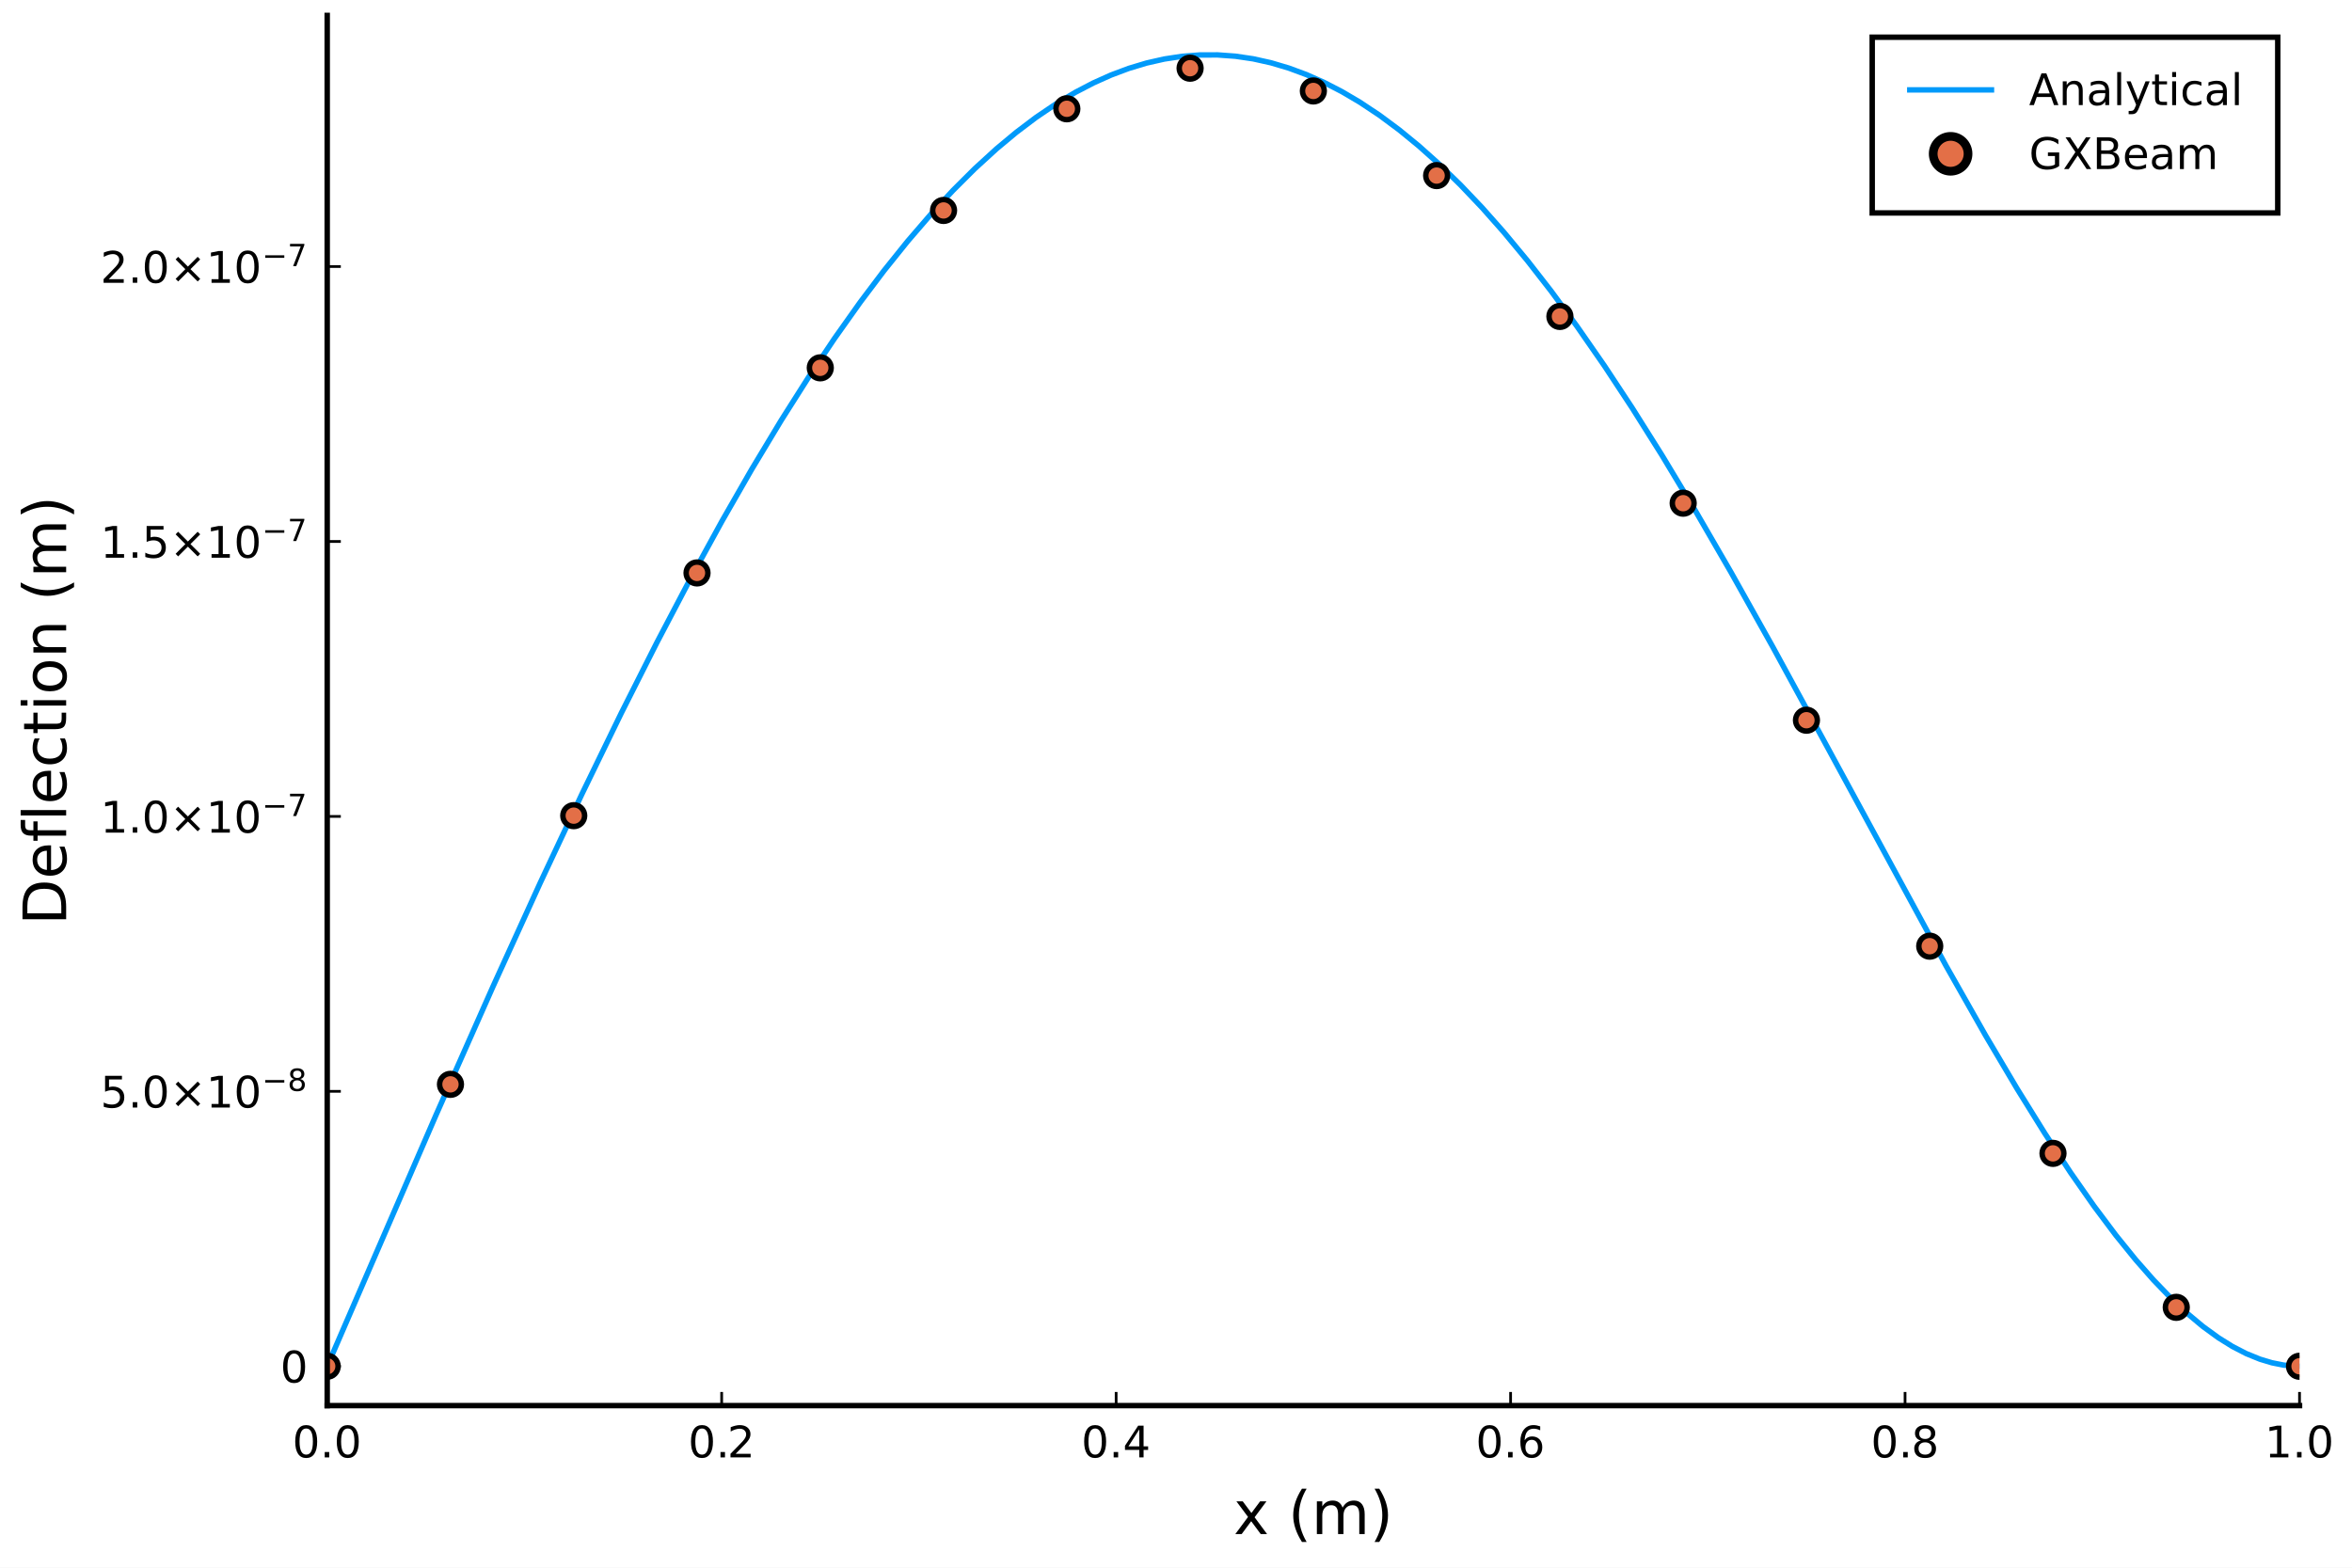
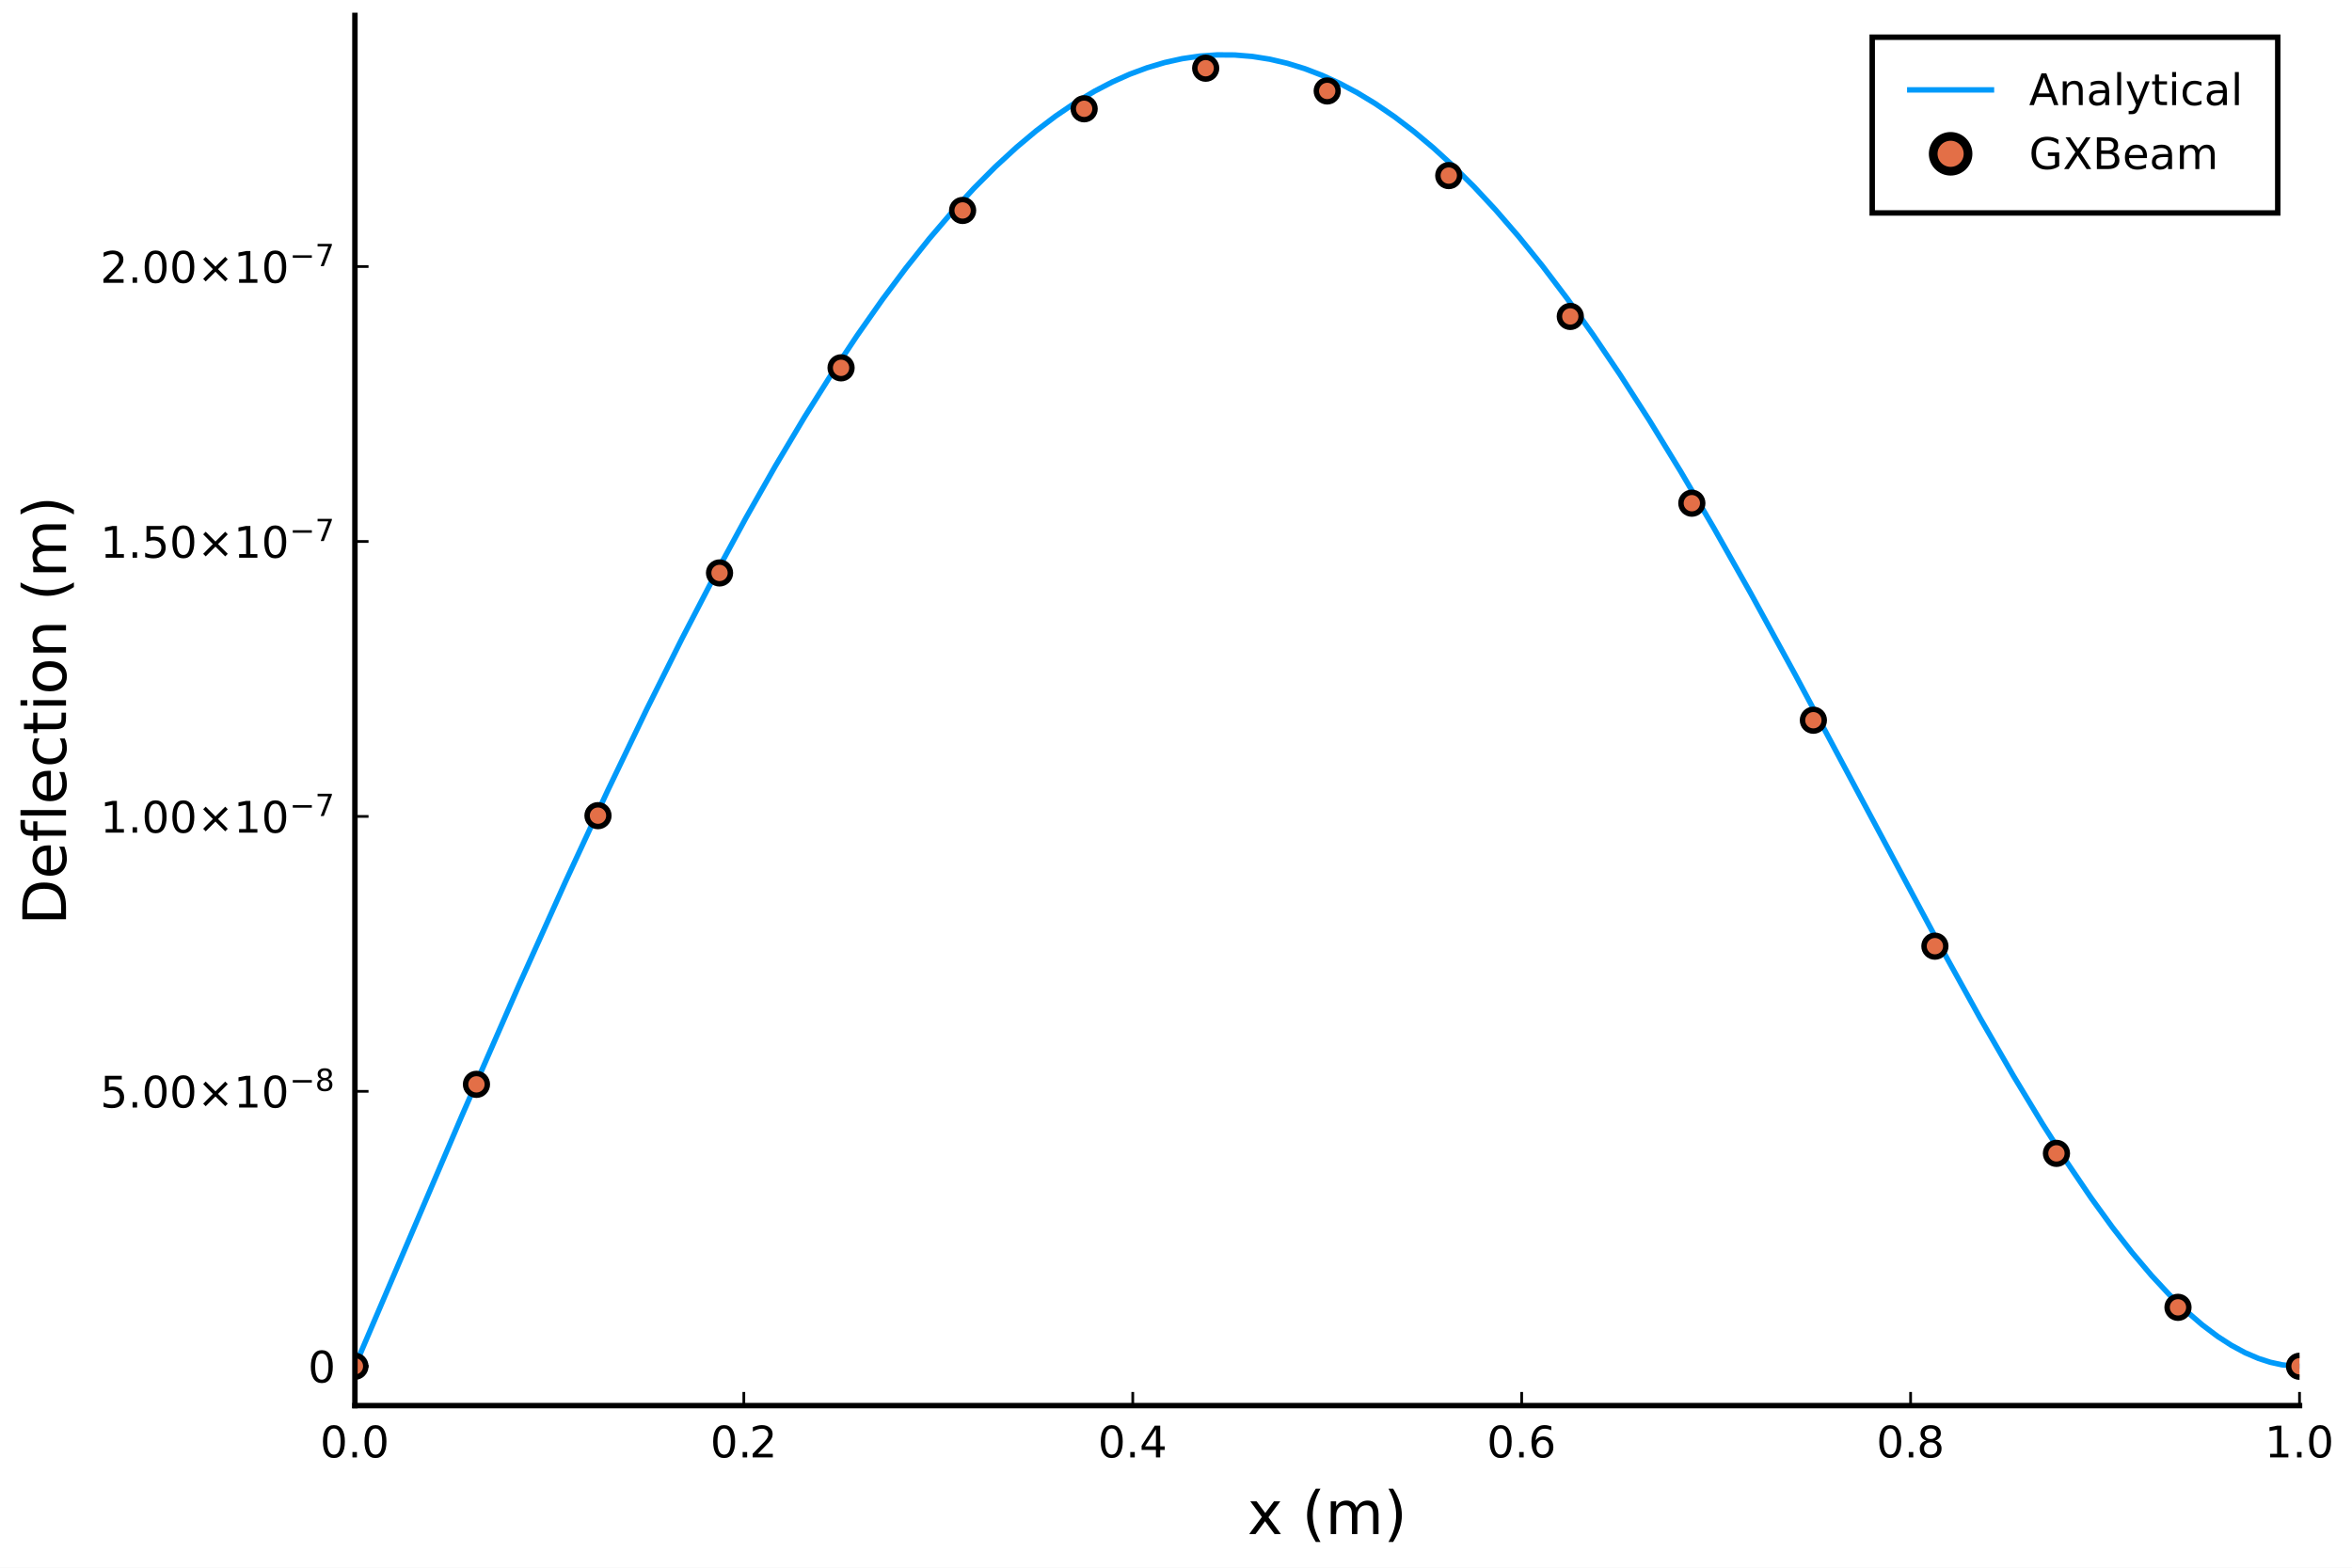
<svg xmlns="http://www.w3.org/2000/svg" xmlns:xlink="http://www.w3.org/1999/xlink" height="288pt" version="1.1" viewBox="0 0 432 288" width="432pt">
  <defs>
    <style type="text/css">*{stroke-linecap:butt;stroke-linejoin:round;}</style>
  </defs>
  <g id="figure_1">
    <g id="patch_1">
      <path d="M 0 288  L 432 288  L 432 0  L 0 0  z " style="fill:#ffffff;" />
    </g>
    <g id="axes_1">
      <g id="patch_2">
-         <path d="M 60.099 258.225  L 422.362 258.225  L 422.362 2.835  L 60.099 2.835  z " style="fill:#ffffff;" />
+         <path d="M 65.189 258.225  L 422.362 258.225  L 422.362 2.835  L 65.189 2.835  z " style="fill:#ffffff;" />
      </g>
      <g id="line2d_1">
-         <path clip-path="url(#pf74d4bafe0)" d="M 60.099 250.997  L 80.043 204.933  L 90.559 181.213  L 99.262 162.108  L 106.877 145.892  L 114.13 130.969  L 120.657 118.032  L 126.822 106.294  L 132.624 95.709  L 138.063 86.225  L 143.503 77.193  L 148.579 69.194  L 153.293 62.156  L 158.008 55.51  L 162.359 49.735  L 166.711 44.317  L 171.062 39.266  L 175.051 34.966  L 179.04 30.99  L 183.029 27.343  L 186.655 24.32  L 190.281 21.578  L 193.908 19.121  L 197.534 16.953  L 200.797 15.251  L 204.061 13.788  L 207.325 12.565  L 210.588 11.583  L 213.852 10.844  L 217.116 10.348  L 220.379 10.097  L 223.643 10.09  L 226.907 10.327  L 230.17 10.808  L 233.434 11.533  L 236.697 12.5  L 239.961 13.709  L 243.225 15.157  L 246.488 16.843  L 249.752 18.765  L 253.378 21.174  L 257.005 23.867  L 260.631 26.839  L 264.257 30.085  L 268.246 33.965  L 272.235 38.162  L 276.224 42.666  L 280.575 47.918  L 284.927 53.509  L 289.641 59.931  L 294.718 67.248  L 299.794 74.951  L 305.234 83.596  L 311.398 93.833  L 317.926 105.108  L 325.541 118.714  L 335.332 136.689  L 357.452 177.451  L 364.704 190.238  L 370.506 200.04  L 375.583 208.212  L 380.297 215.394  L 384.649 221.619  L 388.638 226.939  L 392.264 231.419  L 395.528 235.134  L 398.791 238.523  L 401.692 241.242  L 404.593 243.667  L 407.494 245.779  L 410.033 247.357  L 412.571 248.668  L 415.109 249.701  L 417.285 250.354  L 419.461 250.785  L 421.637 250.984  L 422.362 250.997  L 422.362 250.997  " style="fill:none;stroke:#009afa;" />
+         <path clip-path="url(#pa0e67b6ffa)" d="M 65.189 250.997  L 84.853 204.933  L 95.221 181.213  L 103.802 162.108  L 111.668 145.133  L 118.818 130.237  L 125.254 117.329  L 131.332 105.619  L 137.052 95.063  L 142.415 85.608  L 147.778 76.607  L 152.784 68.639  L 157.432 61.631  L 162.079 55.015  L 166.37 49.27  L 170.66 43.882  L 174.951 38.862  L 178.883 34.591  L 182.816 30.644  L 186.749 27.028  L 190.324 24.033  L 193.9 21.319  L 197.475 18.891  L 201.05 16.752  L 204.268 15.077  L 207.486 13.64  L 210.704 12.444  L 213.921 11.489  L 217.139 10.777  L 220.357 10.308  L 223.575 10.084  L 226.793 10.104  L 230.01 10.368  L 233.228 10.877  L 236.446 11.628  L 239.664 12.622  L 242.881 13.858  L 246.099 15.333  L 249.317 17.045  L 252.535 18.993  L 256.11 21.431  L 259.685 24.152  L 263.261 27.151  L 266.836 30.424  L 270.769 34.334  L 274.702 38.559  L 278.992 43.517  L 283.282 48.827  L 287.93 54.958  L 292.578 61.465  L 297.584 68.867  L 302.947 77.218  L 308.667 86.561  L 314.745 96.923  L 321.538 108.951  L 329.761 123.996  L 341.56 146.115  L 356.219 173.526  L 363.727 187.09  L 369.805 197.631  L 375.168 206.497  L 379.816 213.775  L 384.106 220.102  L 388.039 225.527  L 391.614 230.113  L 395.19 234.336  L 398.407 237.799  L 401.625 240.918  L 404.485 243.381  L 407.346 245.533  L 409.848 247.148  L 412.351 248.498  L 414.854 249.571  L 416.999 250.261  L 419.144 250.729  L 421.289 250.967  L 422.362 250.997  L 422.362 250.997  " style="fill:none;stroke:#009afa;" />
      </g>
      <g id="matplotlib.axis_1">
        <g id="xtick_1">
          <g id="line2d_2">
            <defs>
-               <path d="M 0 0  L 0 -2.5  " id="m9e51f21878" style="stroke:#000000;stroke-width:0.5;" />
-             </defs>
-             <g>
-               <use style="stroke:#000000;stroke-width:0.5;" x="60.099" xlink:href="#m9e51f21878" y="258.225" />
+               <path d="M 0 0  L 0 -2.5  " id="m295804d056" style="stroke:#000000;stroke-width:0.5;" />
+             </defs>
+             <g>
+               <use style="stroke:#000000;stroke-width:0.5;" x="65.189" xlink:href="#m295804d056" y="258.225" />
            </g>
          </g>
          <g id="text_1">
-             <g transform="translate(53.69857 267.8041)scale(0.08 -0.08)">
+             <g transform="translate(58.78851 267.8041)scale(0.08 -0.08)">
              <defs>
                <path d="M 31.781 66.406  Q 24.172 66.406 20.328 58.906  Q 16.5 51.422 16.5 36.375  Q 16.5 21.391 20.328 13.891  Q 24.172 6.391 31.781 6.391  Q 39.453 6.391 43.281 13.891  Q 47.125 21.391 47.125 36.375  Q 47.125 51.422 43.281 58.906  Q 39.453 66.406 31.781 66.406  z M 31.781 74.219  Q 44.047 74.219 50.516 64.516  Q 56.984 54.828 56.984 36.375  Q 56.984 17.969 50.516 8.266  Q 44.047 -1.422 31.781 -1.422  Q 19.531 -1.422 13.062 8.266  Q 6.594 17.969 6.594 36.375  Q 6.594 54.828 13.062 64.516  Q 19.531 74.219 31.781 74.219  z " id="DejaVuSans-48" />
                <path d="M 10.688 12.406  L 21 12.406  L 21 0  L 10.688 0  z " id="DejaVuSans-46" />
              </defs>
              <use transform="translate(0 0.78125)" xlink:href="#DejaVuSans-48" />
              <use transform="translate(63.62305 0.78125)" xlink:href="#DejaVuSans-46" />
              <use transform="translate(95.41016 0.78125)" xlink:href="#DejaVuSans-48" />
            </g>
          </g>
        </g>
        <g id="xtick_2">
          <g id="line2d_3">
            <g>
-               <use style="stroke:#000000;stroke-width:0.5;" x="132.551" xlink:href="#m9e51f21878" y="258.225" />
+               <use style="stroke:#000000;stroke-width:0.5;" x="136.623" xlink:href="#m295804d056" y="258.225" />
            </g>
          </g>
          <g id="text_2">
-             <g transform="translate(126.3913 267.8041)scale(0.08 -0.08)">
+             <g transform="translate(130.4632 267.8041)scale(0.08 -0.08)">
              <defs>
                <path d="M 19.188 8.297  L 53.609 8.297  L 53.609 0  L 7.328 0  L 7.328 8.297  Q 12.938 14.109 22.625 23.891  Q 32.328 33.688 34.812 36.531  Q 39.547 41.844 41.422 45.531  Q 43.312 49.219 43.312 52.781  Q 43.312 58.594 39.234 62.25  Q 35.156 65.922 28.609 65.922  Q 23.969 65.922 18.812 64.312  Q 13.672 62.703 7.812 59.422  L 7.812 69.391  Q 13.766 71.781 18.938 73  Q 24.125 74.219 28.422 74.219  Q 39.75 74.219 46.484 68.547  Q 53.219 62.891 53.219 53.422  Q 53.219 48.922 51.531 44.891  Q 49.859 40.875 45.406 35.406  Q 44.188 33.984 37.641 27.219  Q 31.109 20.453 19.188 8.297  z " id="DejaVuSans-50" />
              </defs>
              <use transform="translate(0 0.78125)" xlink:href="#DejaVuSans-48" />
              <use transform="translate(63.62305 0.78125)" xlink:href="#DejaVuSans-46" />
              <use transform="translate(89.91016 0.78125)" xlink:href="#DejaVuSans-50" />
            </g>
          </g>
        </g>
        <g id="xtick_3">
          <g id="line2d_4">
            <g>
-               <use style="stroke:#000000;stroke-width:0.5;" x="205.004" xlink:href="#m9e51f21878" y="258.225" />
+               <use style="stroke:#000000;stroke-width:0.5;" x="208.058" xlink:href="#m295804d056" y="258.225" />
            </g>
          </g>
          <g id="text_3">
-             <g transform="translate(198.6039 267.8041)scale(0.08 -0.08)">
+             <g transform="translate(201.6579 267.8041)scale(0.08 -0.08)">
              <defs>
                <path d="M 37.797 64.312  L 12.891 25.391  L 37.797 25.391  z M 35.203 72.906  L 47.609 72.906  L 47.609 25.391  L 58.016 25.391  L 58.016 17.188  L 47.609 17.188  L 47.609 0  L 37.797 0  L 37.797 17.188  L 4.891 17.188  L 4.891 26.703  z " id="DejaVuSans-52" />
              </defs>
              <use transform="translate(0 0.78125)" xlink:href="#DejaVuSans-48" />
              <use transform="translate(63.62305 0.78125)" xlink:href="#DejaVuSans-46" />
              <use transform="translate(95.41016 0.78125)" xlink:href="#DejaVuSans-52" />
            </g>
          </g>
        </g>
        <g id="xtick_4">
          <g id="line2d_5">
            <g>
-               <use style="stroke:#000000;stroke-width:0.5;" x="277.457" xlink:href="#m9e51f21878" y="258.225" />
+               <use style="stroke:#000000;stroke-width:0.5;" x="279.493" xlink:href="#m295804d056" y="258.225" />
            </g>
          </g>
          <g id="text_4">
-             <g transform="translate(271.0566 267.8041)scale(0.08 -0.08)">
+             <g transform="translate(273.0926 267.8041)scale(0.08 -0.08)">
              <defs>
                <path d="M 33.016 40.375  Q 26.375 40.375 22.484 35.828  Q 18.609 31.297 18.609 23.391  Q 18.609 15.531 22.484 10.953  Q 26.375 6.391 33.016 6.391  Q 39.656 6.391 43.531 10.953  Q 47.406 15.531 47.406 23.391  Q 47.406 31.297 43.531 35.828  Q 39.656 40.375 33.016 40.375  z M 52.594 71.297  L 52.594 62.312  Q 48.875 64.062 45.094 64.984  Q 41.312 65.922 37.594 65.922  Q 27.828 65.922 22.672 59.328  Q 17.531 52.734 16.797 39.406  Q 19.672 43.656 24.016 45.922  Q 28.375 48.188 33.594 48.188  Q 44.578 48.188 50.953 41.516  Q 57.328 34.859 57.328 23.391  Q 57.328 12.156 50.688 5.359  Q 44.047 -1.422 33.016 -1.422  Q 20.359 -1.422 13.672 8.266  Q 6.984 17.969 6.984 36.375  Q 6.984 53.656 15.188 63.938  Q 23.391 74.219 37.203 74.219  Q 40.922 74.219 44.703 73.484  Q 48.484 72.75 52.594 71.297  z " id="DejaVuSans-54" />
              </defs>
              <use transform="translate(0 0.78125)" xlink:href="#DejaVuSans-48" />
              <use transform="translate(63.62305 0.78125)" xlink:href="#DejaVuSans-46" />
              <use transform="translate(95.41016 0.78125)" xlink:href="#DejaVuSans-54" />
            </g>
          </g>
        </g>
        <g id="xtick_5">
          <g id="line2d_6">
            <g>
-               <use style="stroke:#000000;stroke-width:0.5;" x="349.909" xlink:href="#m9e51f21878" y="258.225" />
+               <use style="stroke:#000000;stroke-width:0.5;" x="350.927" xlink:href="#m295804d056" y="258.225" />
            </g>
          </g>
          <g id="text_5">
-             <g transform="translate(343.6293 267.8041)scale(0.08 -0.08)">
+             <g transform="translate(344.6473 267.8041)scale(0.08 -0.08)">
              <defs>
                <path d="M 31.781 34.625  Q 24.75 34.625 20.719 30.859  Q 16.703 27.094 16.703 20.516  Q 16.703 13.922 20.719 10.156  Q 24.75 6.391 31.781 6.391  Q 38.812 6.391 42.859 10.172  Q 46.922 13.969 46.922 20.516  Q 46.922 27.094 42.891 30.859  Q 38.875 34.625 31.781 34.625  z M 21.922 38.812  Q 15.578 40.375 12.031 44.719  Q 8.5 49.078 8.5 55.328  Q 8.5 64.062 14.719 69.141  Q 20.953 74.219 31.781 74.219  Q 42.672 74.219 48.875 69.141  Q 55.078 64.062 55.078 55.328  Q 55.078 49.078 51.531 44.719  Q 48 40.375 41.703 38.812  Q 48.828 37.156 52.797 32.312  Q 56.781 27.484 56.781 20.516  Q 56.781 9.906 50.312 4.234  Q 43.844 -1.422 31.781 -1.422  Q 19.734 -1.422 13.25 4.234  Q 6.781 9.906 6.781 20.516  Q 6.781 27.484 10.781 32.312  Q 14.797 37.156 21.922 38.812  z M 18.312 54.391  Q 18.312 48.734 21.844 45.562  Q 25.391 42.391 31.781 42.391  Q 38.141 42.391 41.719 45.562  Q 45.312 48.734 45.312 54.391  Q 45.312 60.062 41.719 63.234  Q 38.141 66.406 31.781 66.406  Q 25.391 66.406 21.844 63.234  Q 18.312 60.062 18.312 54.391  z " id="DejaVuSans-56" />
              </defs>
              <use transform="translate(0 0.78125)" xlink:href="#DejaVuSans-48" />
              <use transform="translate(63.62305 0.78125)" xlink:href="#DejaVuSans-46" />
              <use transform="translate(92.78516 0.78125)" xlink:href="#DejaVuSans-56" />
            </g>
          </g>
        </g>
        <g id="xtick_6">
          <g id="line2d_7">
            <g>
-               <use style="stroke:#000000;stroke-width:0.5;" x="422.362" xlink:href="#m9e51f21878" y="258.225" />
+               <use style="stroke:#000000;stroke-width:0.5;" x="422.362" xlink:href="#m295804d056" y="258.225" />
            </g>
          </g>
          <g id="text_6">
            <g transform="translate(415.962 267.8041)scale(0.08 -0.08)">
              <defs>
                <path d="M 12.406 8.297  L 28.516 8.297  L 28.516 63.922  L 10.984 60.406  L 10.984 69.391  L 28.422 72.906  L 38.281 72.906  L 38.281 8.297  L 54.391 8.297  L 54.391 0  L 12.406 0  z " id="DejaVuSans-49" />
              </defs>
              <use transform="translate(0 0.78125)" xlink:href="#DejaVuSans-49" />
              <use transform="translate(63.62305 0.78125)" xlink:href="#DejaVuSans-46" />
              <use transform="translate(95.41016 0.78125)" xlink:href="#DejaVuSans-48" />
            </g>
          </g>
        </g>
        <g id="text_7">
-           <g transform="translate(226.5779 281.8261)scale(0.11 -0.11)">
+           <g transform="translate(229.1229 281.8261)scale(0.11 -0.11)">
            <defs>
              <path d="M 54.891 54.688  L 35.109 28.078  L 55.906 0  L 45.312 0  L 29.391 21.484  L 13.484 0  L 2.875 0  L 24.125 28.609  L 4.688 54.688  L 15.281 54.688  L 29.781 35.203  L 44.281 54.688  z " id="DejaVuSans-120" />
              <path id="DejaVuSans-32" />
              <path d="M 31 75.875  Q 24.469 64.656 21.281 53.656  Q 18.109 42.672 18.109 31.391  Q 18.109 20.125 21.312 9.062  Q 24.516 -2 31 -13.188  L 23.188 -13.188  Q 15.875 -1.703 12.234 9.375  Q 8.594 20.453 8.594 31.391  Q 8.594 42.281 12.203 53.312  Q 15.828 64.359 23.188 75.875  z " id="DejaVuSans-40" />
              <path d="M 52 44.188  Q 55.375 50.25 60.062 53.125  Q 64.75 56 71.094 56  Q 79.641 56 84.281 50.016  Q 88.922 44.047 88.922 33.016  L 88.922 0  L 79.891 0  L 79.891 32.719  Q 79.891 40.578 77.094 44.375  Q 74.312 48.188 68.609 48.188  Q 61.625 48.188 57.562 43.547  Q 53.516 38.922 53.516 30.906  L 53.516 0  L 44.484 0  L 44.484 32.719  Q 44.484 40.625 41.703 44.406  Q 38.922 48.188 33.109 48.188  Q 26.219 48.188 22.156 43.531  Q 18.109 38.875 18.109 30.906  L 18.109 0  L 9.078 0  L 9.078 54.688  L 18.109 54.688  L 18.109 46.188  Q 21.188 51.219 25.484 53.609  Q 29.781 56 35.688 56  Q 41.656 56 45.828 52.969  Q 50 49.953 52 44.188  z " id="DejaVuSans-109" />
              <path d="M 8.016 75.875  L 15.828 75.875  Q 23.141 64.359 26.781 53.312  Q 30.422 42.281 30.422 31.391  Q 30.422 20.453 26.781 9.375  Q 23.141 -1.703 15.828 -13.188  L 8.016 -13.188  Q 14.5 -2 17.703 9.062  Q 20.906 20.125 20.906 31.391  Q 20.906 42.672 17.703 53.656  Q 14.5 64.656 8.016 75.875  z " id="DejaVuSans-41" />
            </defs>
            <use xlink:href="#DejaVuSans-120" />
            <use x="59.18" xlink:href="#DejaVuSans-32" />
            <use x="90.967" xlink:href="#DejaVuSans-40" />
            <use x="129.98" xlink:href="#DejaVuSans-109" />
            <use x="227.393" xlink:href="#DejaVuSans-41" />
          </g>
        </g>
      </g>
      <g id="matplotlib.axis_2">
        <g id="ytick_1">
          <g id="line2d_8">
            <defs>
-               <path d="M 0 0  L 2.5 0  " id="m2352a9ffd0" style="stroke:#000000;stroke-width:0.5;" />
-             </defs>
-             <g>
-               <use style="stroke:#000000;stroke-width:0.5;" x="60.099" xlink:href="#m2352a9ffd0" y="250.997" />
+               <path d="M 0 0  L 2.5 0  " id="mc7cc1cde9b" style="stroke:#000000;stroke-width:0.5;" />
+             </defs>
+             <g>
+               <use style="stroke:#000000;stroke-width:0.5;" x="65.189" xlink:href="#mc7cc1cde9b" y="250.997" />
            </g>
          </g>
          <g id="text_8">
-             <g transform="translate(51.47857 254.0367)scale(0.08 -0.08)">
+             <g transform="translate(56.56851 254.0367)scale(0.08 -0.08)">
              <use transform="translate(0 0.78125)" xlink:href="#DejaVuSans-48" />
            </g>
          </g>
        </g>
        <g id="ytick_2">
          <g id="line2d_9">
            <g>
-               <use style="stroke:#000000;stroke-width:0.5;" x="60.099" xlink:href="#m2352a9ffd0" y="200.49" />
+               <use style="stroke:#000000;stroke-width:0.5;" x="65.189" xlink:href="#mc7cc1cde9b" y="200.49" />
            </g>
          </g>
          <g id="text_9">
-             <g transform="translate(18.43857 203.5292)scale(0.08 -0.08)">
+             <g transform="translate(18.40851 203.5292)scale(0.08 -0.08)">
              <defs>
                <path d="M 10.797 72.906  L 49.516 72.906  L 49.516 64.594  L 19.828 64.594  L 19.828 46.734  Q 21.969 47.469 24.109 47.828  Q 26.266 48.188 28.422 48.188  Q 40.625 48.188 47.75 41.5  Q 54.891 34.812 54.891 23.391  Q 54.891 11.625 47.562 5.094  Q 40.234 -1.422 26.906 -1.422  Q 22.312 -1.422 17.547 -0.641  Q 12.797 0.141 7.719 1.703  L 7.719 11.625  Q 12.109 9.234 16.797 8.062  Q 21.484 6.891 26.703 6.891  Q 35.156 6.891 40.078 11.328  Q 45.016 15.766 45.016 23.391  Q 45.016 31 40.078 35.438  Q 35.156 39.891 26.703 39.891  Q 22.75 39.891 18.812 39.016  Q 14.891 38.141 10.797 36.281  z " id="DejaVuSans-53" />
                <path d="M 70.125 53.719  L 47.797 31.297  L 70.125 8.984  L 64.312 3.078  L 41.891 25.484  L 19.484 3.078  L 13.719 8.984  L 35.984 31.297  L 13.719 53.719  L 19.484 59.625  L 41.891 37.203  L 64.312 59.625  z " id="DejaVuSans-215" />
                <path d="M 10.594 35.5  L 73.188 35.5  L 73.188 27.203  L 10.594 27.203  z " id="DejaVuSans-8722" />
              </defs>
              <use transform="translate(0 0.765625)" xlink:href="#DejaVuSans-53" />
              <use transform="translate(63.62305 0.765625)" xlink:href="#DejaVuSans-46" />
              <use transform="translate(95.41016 0.765625)" xlink:href="#DejaVuSans-48" />
-               <use transform="translate(159.0332 0.765625)" xlink:href="#DejaVuSans-215" />
-               <use transform="translate(242.8223 0.765625)" xlink:href="#DejaVuSans-49" />
-               <use transform="translate(306.4453 0.765625)" xlink:href="#DejaVuSans-48" />
-               <use transform="translate(371.0254 39.04688)scale(0.7)" xlink:href="#DejaVuSans-8722" />
-               <use transform="translate(429.6777 39.04688)scale(0.7)" xlink:href="#DejaVuSans-56" />
+               <use transform="translate(159.0332 0.765625)" xlink:href="#DejaVuSans-48" />
+               <use transform="translate(222.6562 0.765625)" xlink:href="#DejaVuSans-215" />
+               <use transform="translate(306.4453 0.765625)" xlink:href="#DejaVuSans-49" />
+               <use transform="translate(370.0684 0.765625)" xlink:href="#DejaVuSans-48" />
+               <use transform="translate(434.6484 39.04688)scale(0.7)" xlink:href="#DejaVuSans-8722" />
+               <use transform="translate(493.3008 39.04688)scale(0.7)" xlink:href="#DejaVuSans-56" />
            </g>
          </g>
        </g>
        <g id="ytick_3">
          <g id="line2d_10">
            <g>
-               <use style="stroke:#000000;stroke-width:0.5;" x="60.099" xlink:href="#m2352a9ffd0" y="149.982" />
+               <use style="stroke:#000000;stroke-width:0.5;" x="65.189" xlink:href="#mc7cc1cde9b" y="149.982" />
            </g>
          </g>
          <g id="text_10">
-             <g transform="translate(18.43857 153.0217)scale(0.08 -0.08)">
+             <g transform="translate(18.40851 153.0217)scale(0.08 -0.08)">
              <defs>
                <path d="M 8.203 72.906  L 55.078 72.906  L 55.078 68.703  L 28.609 0  L 18.312 0  L 43.219 64.594  L 8.203 64.594  z " id="DejaVuSans-55" />
              </defs>
              <use transform="translate(0 0.684375)" xlink:href="#DejaVuSans-49" />
              <use transform="translate(63.62305 0.684375)" xlink:href="#DejaVuSans-46" />
              <use transform="translate(95.41016 0.684375)" xlink:href="#DejaVuSans-48" />
-               <use transform="translate(159.0332 0.684375)" xlink:href="#DejaVuSans-215" />
-               <use transform="translate(242.8223 0.684375)" xlink:href="#DejaVuSans-49" />
-               <use transform="translate(306.4453 0.684375)" xlink:href="#DejaVuSans-48" />
-               <use transform="translate(371.0254 38.96563)scale(0.7)" xlink:href="#DejaVuSans-8722" />
-               <use transform="translate(429.6777 38.96563)scale(0.7)" xlink:href="#DejaVuSans-55" />
+               <use transform="translate(159.0332 0.684375)" xlink:href="#DejaVuSans-48" />
+               <use transform="translate(222.6562 0.684375)" xlink:href="#DejaVuSans-215" />
+               <use transform="translate(306.4453 0.684375)" xlink:href="#DejaVuSans-49" />
+               <use transform="translate(370.0684 0.684375)" xlink:href="#DejaVuSans-48" />
+               <use transform="translate(434.6484 38.96563)scale(0.7)" xlink:href="#DejaVuSans-8722" />
+               <use transform="translate(493.3008 38.96563)scale(0.7)" xlink:href="#DejaVuSans-55" />
            </g>
          </g>
        </g>
        <g id="ytick_4">
          <g id="line2d_11">
            <g>
-               <use style="stroke:#000000;stroke-width:0.5;" x="60.099" xlink:href="#m2352a9ffd0" y="99.475" />
+               <use style="stroke:#000000;stroke-width:0.5;" x="65.189" xlink:href="#mc7cc1cde9b" y="99.475" />
            </g>
          </g>
          <g id="text_11">
-             <g transform="translate(18.43857 102.5143)scale(0.08 -0.08)">
+             <g transform="translate(18.40851 102.5143)scale(0.08 -0.08)">
              <use transform="translate(0 0.684375)" xlink:href="#DejaVuSans-49" />
              <use transform="translate(63.62305 0.684375)" xlink:href="#DejaVuSans-46" />
              <use transform="translate(95.41016 0.684375)" xlink:href="#DejaVuSans-53" />
-               <use transform="translate(159.0332 0.684375)" xlink:href="#DejaVuSans-215" />
-               <use transform="translate(242.8223 0.684375)" xlink:href="#DejaVuSans-49" />
-               <use transform="translate(306.4453 0.684375)" xlink:href="#DejaVuSans-48" />
-               <use transform="translate(371.0254 38.96563)scale(0.7)" xlink:href="#DejaVuSans-8722" />
-               <use transform="translate(429.6777 38.96563)scale(0.7)" xlink:href="#DejaVuSans-55" />
+               <use transform="translate(159.0332 0.684375)" xlink:href="#DejaVuSans-48" />
+               <use transform="translate(222.6562 0.684375)" xlink:href="#DejaVuSans-215" />
+               <use transform="translate(306.4453 0.684375)" xlink:href="#DejaVuSans-49" />
+               <use transform="translate(370.0684 0.684375)" xlink:href="#DejaVuSans-48" />
+               <use transform="translate(434.6484 38.96563)scale(0.7)" xlink:href="#DejaVuSans-8722" />
+               <use transform="translate(493.3008 38.96563)scale(0.7)" xlink:href="#DejaVuSans-55" />
            </g>
          </g>
        </g>
        <g id="ytick_5">
          <g id="line2d_12">
            <g>
-               <use style="stroke:#000000;stroke-width:0.5;" x="60.099" xlink:href="#m2352a9ffd0" y="48.967" />
+               <use style="stroke:#000000;stroke-width:0.5;" x="65.189" xlink:href="#mc7cc1cde9b" y="48.967" />
            </g>
          </g>
          <g id="text_12">
-             <g transform="translate(18.43857 52.00679)scale(0.08 -0.08)">
+             <g transform="translate(18.40851 52.00679)scale(0.08 -0.08)">
              <use transform="translate(0 0.684375)" xlink:href="#DejaVuSans-50" />
              <use transform="translate(63.62305 0.684375)" xlink:href="#DejaVuSans-46" />
              <use transform="translate(95.41016 0.684375)" xlink:href="#DejaVuSans-48" />
-               <use transform="translate(159.0332 0.684375)" xlink:href="#DejaVuSans-215" />
-               <use transform="translate(242.8223 0.684375)" xlink:href="#DejaVuSans-49" />
-               <use transform="translate(306.4453 0.684375)" xlink:href="#DejaVuSans-48" />
-               <use transform="translate(371.0254 38.96563)scale(0.7)" xlink:href="#DejaVuSans-8722" />
-               <use transform="translate(429.6777 38.96563)scale(0.7)" xlink:href="#DejaVuSans-55" />
+               <use transform="translate(159.0332 0.684375)" xlink:href="#DejaVuSans-48" />
+               <use transform="translate(222.6562 0.684375)" xlink:href="#DejaVuSans-215" />
+               <use transform="translate(306.4453 0.684375)" xlink:href="#DejaVuSans-49" />
+               <use transform="translate(370.0684 0.684375)" xlink:href="#DejaVuSans-48" />
+               <use transform="translate(434.6484 38.96563)scale(0.7)" xlink:href="#DejaVuSans-8722" />
+               <use transform="translate(493.3008 38.96563)scale(0.7)" xlink:href="#DejaVuSans-55" />
            </g>
          </g>
        </g>
        <g id="text_13">
-           <g transform="translate(12.15091 169.9538)rotate(-90)scale(0.11 -0.11)">
+           <g transform="translate(12.12086 169.9538)rotate(-90)scale(0.11 -0.11)">
            <defs>
              <path d="M 19.672 64.797  L 19.672 8.109  L 31.594 8.109  Q 46.688 8.109 53.688 14.938  Q 60.688 21.781 60.688 36.531  Q 60.688 51.172 53.688 57.984  Q 46.688 64.797 31.594 64.797  z M 9.812 72.906  L 30.078 72.906  Q 51.266 72.906 61.172 64.094  Q 71.094 55.281 71.094 36.531  Q 71.094 17.672 61.125 8.828  Q 51.172 0 30.078 0  L 9.812 0  z " id="DejaVuSans-68" />
              <path d="M 56.203 29.594  L 56.203 25.203  L 14.891 25.203  Q 15.484 15.922 20.484 11.062  Q 25.484 6.203 34.422 6.203  Q 39.594 6.203 44.453 7.469  Q 49.312 8.734 54.109 11.281  L 54.109 2.781  Q 49.266 0.734 44.188 -0.344  Q 39.109 -1.422 33.891 -1.422  Q 20.797 -1.422 13.156 6.188  Q 5.516 13.812 5.516 26.812  Q 5.516 40.234 12.766 48.109  Q 20.016 56 32.328 56  Q 43.359 56 49.781 48.891  Q 56.203 41.797 56.203 29.594  z M 47.219 32.234  Q 47.125 39.594 43.094 43.984  Q 39.062 48.391 32.422 48.391  Q 24.906 48.391 20.391 44.141  Q 15.875 39.891 15.188 32.172  z " id="DejaVuSans-101" />
              <path d="M 37.109 75.984  L 37.109 68.5  L 28.516 68.5  Q 23.688 68.5 21.797 66.547  Q 19.922 64.594 19.922 59.516  L 19.922 54.688  L 34.719 54.688  L 34.719 47.703  L 19.922 47.703  L 19.922 0  L 10.891 0  L 10.891 47.703  L 2.297 47.703  L 2.297 54.688  L 10.891 54.688  L 10.891 58.5  Q 10.891 67.625 15.141 71.797  Q 19.391 75.984 28.609 75.984  z " id="DejaVuSans-102" />
              <path d="M 9.422 75.984  L 18.406 75.984  L 18.406 0  L 9.422 0  z " id="DejaVuSans-108" />
              <path d="M 48.781 52.594  L 48.781 44.188  Q 44.969 46.297 41.141 47.344  Q 37.312 48.391 33.406 48.391  Q 24.656 48.391 19.812 42.844  Q 14.984 37.312 14.984 27.297  Q 14.984 17.281 19.812 11.734  Q 24.656 6.203 33.406 6.203  Q 37.312 6.203 41.141 7.25  Q 44.969 8.297 48.781 10.406  L 48.781 2.094  Q 45.016 0.344 40.984 -0.531  Q 36.969 -1.422 32.422 -1.422  Q 20.062 -1.422 12.781 6.344  Q 5.516 14.109 5.516 27.297  Q 5.516 40.672 12.859 48.328  Q 20.219 56 33.016 56  Q 37.156 56 41.109 55.141  Q 45.062 54.297 48.781 52.594  z " id="DejaVuSans-99" />
              <path d="M 18.312 70.219  L 18.312 54.688  L 36.812 54.688  L 36.812 47.703  L 18.312 47.703  L 18.312 18.016  Q 18.312 11.328 20.141 9.422  Q 21.969 7.516 27.594 7.516  L 36.812 7.516  L 36.812 0  L 27.594 0  Q 17.188 0 13.234 3.875  Q 9.281 7.766 9.281 18.016  L 9.281 47.703  L 2.688 47.703  L 2.688 54.688  L 9.281 54.688  L 9.281 70.219  z " id="DejaVuSans-116" />
              <path d="M 9.422 54.688  L 18.406 54.688  L 18.406 0  L 9.422 0  z M 9.422 75.984  L 18.406 75.984  L 18.406 64.594  L 9.422 64.594  z " id="DejaVuSans-105" />
              <path d="M 30.609 48.391  Q 23.391 48.391 19.188 42.75  Q 14.984 37.109 14.984 27.297  Q 14.984 17.484 19.156 11.844  Q 23.344 6.203 30.609 6.203  Q 37.797 6.203 41.984 11.859  Q 46.188 17.531 46.188 27.297  Q 46.188 37.016 41.984 42.703  Q 37.797 48.391 30.609 48.391  z M 30.609 56  Q 42.328 56 49.016 48.375  Q 55.719 40.766 55.719 27.297  Q 55.719 13.875 49.016 6.219  Q 42.328 -1.422 30.609 -1.422  Q 18.844 -1.422 12.172 6.219  Q 5.516 13.875 5.516 27.297  Q 5.516 40.766 12.172 48.375  Q 18.844 56 30.609 56  z " id="DejaVuSans-111" />
              <path d="M 54.891 33.016  L 54.891 0  L 45.906 0  L 45.906 32.719  Q 45.906 40.484 42.875 44.328  Q 39.844 48.188 33.797 48.188  Q 26.516 48.188 22.312 43.547  Q 18.109 38.922 18.109 30.906  L 18.109 0  L 9.078 0  L 9.078 54.688  L 18.109 54.688  L 18.109 46.188  Q 21.344 51.125 25.703 53.562  Q 30.078 56 35.797 56  Q 45.219 56 50.047 50.172  Q 54.891 44.344 54.891 33.016  z " id="DejaVuSans-110" />
            </defs>
            <use xlink:href="#DejaVuSans-68" />
            <use x="77.002" xlink:href="#DejaVuSans-101" />
            <use x="138.525" xlink:href="#DejaVuSans-102" />
            <use x="173.73" xlink:href="#DejaVuSans-108" />
            <use x="201.514" xlink:href="#DejaVuSans-101" />
            <use x="263.037" xlink:href="#DejaVuSans-99" />
            <use x="318.018" xlink:href="#DejaVuSans-116" />
            <use x="357.227" xlink:href="#DejaVuSans-105" />
            <use x="385.01" xlink:href="#DejaVuSans-111" />
            <use x="446.191" xlink:href="#DejaVuSans-110" />
            <use x="509.57" xlink:href="#DejaVuSans-32" />
            <use x="541.357" xlink:href="#DejaVuSans-40" />
            <use x="580.371" xlink:href="#DejaVuSans-109" />
            <use x="677.783" xlink:href="#DejaVuSans-41" />
          </g>
        </g>
      </g>
      <g id="PathCollection_1">
        <defs>
-           <path d="M 0 2  C 0.53 2 1.039 1.789 1.414 1.414  C 1.789 1.039 2 0.53 2 0  C 2 -0.53 1.789 -1.039 1.414 -1.414  C 1.039 -1.789 0.53 -2 0 -2  C -0.53 -2 -1.039 -1.789 -1.414 -1.414  C -1.789 -1.039 -2 -0.53 -2 0  C -2 0.53 -1.789 1.039 -1.414 1.414  C -1.039 1.789 -0.53 2 0 2  z " id="m14e25e00c7" style="stroke:#000000;" />
+           <path d="M 0 2  C 0.53 2 1.039 1.789 1.414 1.414  C 1.789 1.039 2 0.53 2 0  C 2 -0.53 1.789 -1.039 1.414 -1.414  C 1.039 -1.789 0.53 -2 0 -2  C -0.53 -2 -1.039 -1.789 -1.414 -1.414  C -1.789 -1.039 -2 -0.53 -2 0  C -2 0.53 -1.789 1.039 -1.414 1.414  C -1.039 1.789 -0.53 2 0 2  z " id="md71a084332" style="stroke:#000000;" />
        </defs>
-         <g clip-path="url(#pf74d4bafe0)">
-           <use style="fill:#e36f47;stroke:#000000;" x="60.099" xlink:href="#m14e25e00c7" y="250.997" />
-           <use style="fill:#e36f47;stroke:#000000;" x="82.74" xlink:href="#m14e25e00c7" y="199.205" />
-           <use style="fill:#e36f47;stroke:#000000;" x="105.381" xlink:href="#m14e25e00c7" y="149.845" />
-           <use style="fill:#e36f47;stroke:#000000;" x="128.023" xlink:href="#m14e25e00c7" y="105.254" />
-           <use style="fill:#e36f47;stroke:#000000;" x="150.664" xlink:href="#m14e25e00c7" y="67.575" />
-           <use style="fill:#e36f47;stroke:#000000;" x="173.306" xlink:href="#m14e25e00c7" y="38.662" />
-           <use style="fill:#e36f47;stroke:#000000;" x="195.947" xlink:href="#m14e25e00c7" y="19.985" />
-           <use style="fill:#e36f47;stroke:#000000;" x="218.589" xlink:href="#m14e25e00c7" y="12.531" />
-           <use style="fill:#e36f47;stroke:#000000;" x="241.23" xlink:href="#m14e25e00c7" y="16.71" />
-           <use style="fill:#e36f47;stroke:#000000;" x="263.872" xlink:href="#m14e25e00c7" y="32.256" />
-           <use style="fill:#e36f47;stroke:#000000;" x="286.513" xlink:href="#m14e25e00c7" y="58.134" />
-           <use style="fill:#e36f47;stroke:#000000;" x="309.155" xlink:href="#m14e25e00c7" y="92.441" />
-           <use style="fill:#e36f47;stroke:#000000;" x="331.796" xlink:href="#m14e25e00c7" y="132.312" />
-           <use style="fill:#e36f47;stroke:#000000;" x="354.438" xlink:href="#m14e25e00c7" y="173.821" />
-           <use style="fill:#e36f47;stroke:#000000;" x="377.079" xlink:href="#m14e25e00c7" y="211.885" />
-           <use style="fill:#e36f47;stroke:#000000;" x="399.721" xlink:href="#m14e25e00c7" y="240.172" />
-           <use style="fill:#e36f47;stroke:#000000;" x="422.362" xlink:href="#m14e25e00c7" y="250.997" />
+         <g clip-path="url(#pa0e67b6ffa)">
+           <use style="fill:#e36f47;stroke:#000000;" x="65.189" xlink:href="#md71a084332" y="250.997" />
+           <use style="fill:#e36f47;stroke:#000000;" x="87.512" xlink:href="#md71a084332" y="199.205" />
+           <use style="fill:#e36f47;stroke:#000000;" x="109.835" xlink:href="#md71a084332" y="149.845" />
+           <use style="fill:#e36f47;stroke:#000000;" x="132.159" xlink:href="#md71a084332" y="105.254" />
+           <use style="fill:#e36f47;stroke:#000000;" x="154.482" xlink:href="#md71a084332" y="67.575" />
+           <use style="fill:#e36f47;stroke:#000000;" x="176.805" xlink:href="#md71a084332" y="38.662" />
+           <use style="fill:#e36f47;stroke:#000000;" x="199.129" xlink:href="#md71a084332" y="19.985" />
+           <use style="fill:#e36f47;stroke:#000000;" x="221.452" xlink:href="#md71a084332" y="12.531" />
+           <use style="fill:#e36f47;stroke:#000000;" x="243.775" xlink:href="#md71a084332" y="16.71" />
+           <use style="fill:#e36f47;stroke:#000000;" x="266.099" xlink:href="#md71a084332" y="32.256" />
+           <use style="fill:#e36f47;stroke:#000000;" x="288.422" xlink:href="#md71a084332" y="58.134" />
+           <use style="fill:#e36f47;stroke:#000000;" x="310.745" xlink:href="#md71a084332" y="92.441" />
+           <use style="fill:#e36f47;stroke:#000000;" x="333.069" xlink:href="#md71a084332" y="132.312" />
+           <use style="fill:#e36f47;stroke:#000000;" x="355.392" xlink:href="#md71a084332" y="173.821" />
+           <use style="fill:#e36f47;stroke:#000000;" x="377.715" xlink:href="#md71a084332" y="211.885" />
+           <use style="fill:#e36f47;stroke:#000000;" x="400.039" xlink:href="#md71a084332" y="240.172" />
+           <use style="fill:#e36f47;stroke:#000000;" x="422.362" xlink:href="#md71a084332" y="250.997" />
        </g>
      </g>
      <g id="patch_3">
-         <path d="M 60.099 258.225  L 60.099 2.835  " style="fill:none;stroke:#000000;stroke-linecap:square;stroke-linejoin:miter;" />
+         <path d="M 65.189 258.225  L 65.189 2.835  " style="fill:none;stroke:#000000;stroke-linecap:square;stroke-linejoin:miter;" />
      </g>
      <g id="patch_4">
-         <path d="M 60.099 258.225  L 422.362 258.225  " style="fill:none;stroke:#000000;stroke-linecap:square;stroke-linejoin:miter;" />
+         <path d="M 65.189 258.225  L 422.362 258.225  " style="fill:none;stroke:#000000;stroke-linecap:square;stroke-linejoin:miter;" />
      </g>
      <g id="legend_1">
        <g id="patch_5">
          <path d="M 343.877 39.12  L 418.362 39.12  L 418.362 6.835  L 343.877 6.835  z " style="fill:#ffffff;stroke:#000000;stroke-linejoin:miter;" />
        </g>
        <g id="line2d_13">
          <path d="M 350.277 16.513  L 366.277 16.513  " style="fill:none;stroke:#009afa;stroke-linejoin:miter;" />
        </g>
        <g id="line2d_14" />
        <g id="text_14">
          <g transform="translate(372.677 19.3134)scale(0.08 -0.08)">
            <defs>
              <path d="M 34.188 63.188  L 20.797 26.906  L 47.609 26.906  z M 28.609 72.906  L 39.797 72.906  L 67.578 0  L 57.328 0  L 50.688 18.703  L 17.828 18.703  L 11.188 0  L 0.781 0  z " id="DejaVuSans-65" />
              <path d="M 34.281 27.484  Q 23.391 27.484 19.188 25  Q 14.984 22.516 14.984 16.5  Q 14.984 11.719 18.141 8.906  Q 21.297 6.109 26.703 6.109  Q 34.188 6.109 38.703 11.406  Q 43.219 16.703 43.219 25.484  L 43.219 27.484  z M 52.203 31.203  L 52.203 0  L 43.219 0  L 43.219 8.297  Q 40.141 3.328 35.547 0.953  Q 30.953 -1.422 24.312 -1.422  Q 15.922 -1.422 10.953 3.297  Q 6 8.016 6 15.922  Q 6 25.141 12.172 29.828  Q 18.359 34.516 30.609 34.516  L 43.219 34.516  L 43.219 35.406  Q 43.219 41.609 39.141 45  Q 35.062 48.391 27.688 48.391  Q 23 48.391 18.547 47.266  Q 14.109 46.141 10.016 43.891  L 10.016 52.203  Q 14.938 54.109 19.578 55.047  Q 24.219 56 28.609 56  Q 40.484 56 46.344 49.844  Q 52.203 43.703 52.203 31.203  z " id="DejaVuSans-97" />
              <path d="M 32.172 -5.078  Q 28.375 -14.844 24.75 -17.812  Q 21.141 -20.797 15.094 -20.797  L 7.906 -20.797  L 7.906 -13.281  L 13.188 -13.281  Q 16.891 -13.281 18.938 -11.516  Q 21 -9.766 23.484 -3.219  L 25.094 0.875  L 2.984 54.688  L 12.5 54.688  L 29.594 11.922  L 46.688 54.688  L 56.203 54.688  z " id="DejaVuSans-121" />
            </defs>
            <use xlink:href="#DejaVuSans-65" />
            <use x="68.408" xlink:href="#DejaVuSans-110" />
            <use x="131.787" xlink:href="#DejaVuSans-97" />
            <use x="193.066" xlink:href="#DejaVuSans-108" />
            <use x="220.85" xlink:href="#DejaVuSans-121" />
            <use x="280.029" xlink:href="#DejaVuSans-116" />
            <use x="319.238" xlink:href="#DejaVuSans-105" />
            <use x="347.021" xlink:href="#DejaVuSans-99" />
            <use x="402.002" xlink:href="#DejaVuSans-97" />
            <use x="463.281" xlink:href="#DejaVuSans-108" />
          </g>
        </g>
        <g id="line2d_15">
          <path d="M 350.277 28.256  L 366.277 28.256  " style="fill:none;" />
        </g>
        <g id="line2d_16">
          <defs>
-             <path d="M 0 3.2  C 0.849 3.2 1.663 2.863 2.263 2.263  C 2.863 1.663 3.2 0.849 3.2 0  C 3.2 -0.849 2.863 -1.663 2.263 -2.263  C 1.663 -2.863 0.849 -3.2 0 -3.2  C -0.849 -3.2 -1.663 -2.863 -2.263 -2.263  C -2.863 -1.663 -3.2 -0.849 -3.2 0  C -3.2 0.849 -2.863 1.663 -2.263 2.263  C -1.663 2.863 -0.849 3.2 0 3.2  z " id="m87c5e2a156" style="stroke:#000000;stroke-width:1.6;" />
+             <path d="M 0 3.2  C 0.849 3.2 1.663 2.863 2.263 2.263  C 2.863 1.663 3.2 0.849 3.2 0  C 3.2 -0.849 2.863 -1.663 2.263 -2.263  C 1.663 -2.863 0.849 -3.2 0 -3.2  C -0.849 -3.2 -1.663 -2.863 -2.263 -2.263  C -2.863 -1.663 -3.2 -0.849 -3.2 0  C -3.2 0.849 -2.863 1.663 -2.263 2.263  C -1.663 2.863 -0.849 3.2 0 3.2  z " id="m4911e5cc74" style="stroke:#000000;stroke-width:1.6;" />
          </defs>
          <g>
-             <use style="fill:#e36f47;stroke:#000000;stroke-width:1.6;" x="358.277" xlink:href="#m87c5e2a156" y="28.256" />
+             <use style="fill:#e36f47;stroke:#000000;stroke-width:1.6;" x="358.277" xlink:href="#m4911e5cc74" y="28.256" />
          </g>
        </g>
        <g id="text_15">
          <g transform="translate(372.677 31.0559)scale(0.08 -0.08)">
            <defs>
              <path d="M 59.516 10.406  L 59.516 29.984  L 43.406 29.984  L 43.406 38.094  L 69.281 38.094  L 69.281 6.781  Q 63.578 2.734 56.688 0.656  Q 49.812 -1.422 42 -1.422  Q 24.906 -1.422 15.25 8.562  Q 5.609 18.562 5.609 36.375  Q 5.609 54.25 15.25 64.234  Q 24.906 74.219 42 74.219  Q 49.125 74.219 55.547 72.453  Q 61.969 70.703 67.391 67.281  L 67.391 56.781  Q 61.922 61.422 55.766 63.766  Q 49.609 66.109 42.828 66.109  Q 29.438 66.109 22.719 58.641  Q 16.016 51.172 16.016 36.375  Q 16.016 21.625 22.719 14.156  Q 29.438 6.688 42.828 6.688  Q 48.047 6.688 52.141 7.594  Q 56.25 8.5 59.516 10.406  z " id="DejaVuSans-71" />
              <path d="M 6.297 72.906  L 16.891 72.906  L 35.016 45.797  L 53.219 72.906  L 63.812 72.906  L 40.375 37.891  L 65.375 0  L 54.781 0  L 34.281 31  L 13.625 0  L 2.984 0  L 29 38.922  z " id="DejaVuSans-88" />
              <path d="M 19.672 34.812  L 19.672 8.109  L 35.5 8.109  Q 43.453 8.109 47.281 11.406  Q 51.125 14.703 51.125 21.484  Q 51.125 28.328 47.281 31.562  Q 43.453 34.812 35.5 34.812  z M 19.672 64.797  L 19.672 42.828  L 34.281 42.828  Q 41.5 42.828 45.031 45.531  Q 48.578 48.25 48.578 53.812  Q 48.578 59.328 45.031 62.062  Q 41.5 64.797 34.281 64.797  z M 9.812 72.906  L 35.016 72.906  Q 46.297 72.906 52.391 68.219  Q 58.5 63.531 58.5 54.891  Q 58.5 48.188 55.375 44.234  Q 52.25 40.281 46.188 39.312  Q 53.469 37.75 57.5 32.781  Q 61.531 27.828 61.531 20.406  Q 61.531 10.641 54.891 5.312  Q 48.25 0 35.984 0  L 9.812 0  z " id="DejaVuSans-66" />
            </defs>
            <use xlink:href="#DejaVuSans-71" />
            <use x="77.49" xlink:href="#DejaVuSans-88" />
            <use x="145.996" xlink:href="#DejaVuSans-66" />
            <use x="214.6" xlink:href="#DejaVuSans-101" />
            <use x="276.123" xlink:href="#DejaVuSans-97" />
            <use x="337.402" xlink:href="#DejaVuSans-109" />
          </g>
        </g>
      </g>
    </g>
  </g>
  <defs>
-     <clipPath id="pf74d4bafe0">
-       <rect height="255.391" width="362.263" x="60.099" y="2.835" />
+     <clipPath id="pa0e67b6ffa">
+       <rect height="255.391" width="357.173" x="65.189" y="2.835" />
    </clipPath>
  </defs>
</svg>
